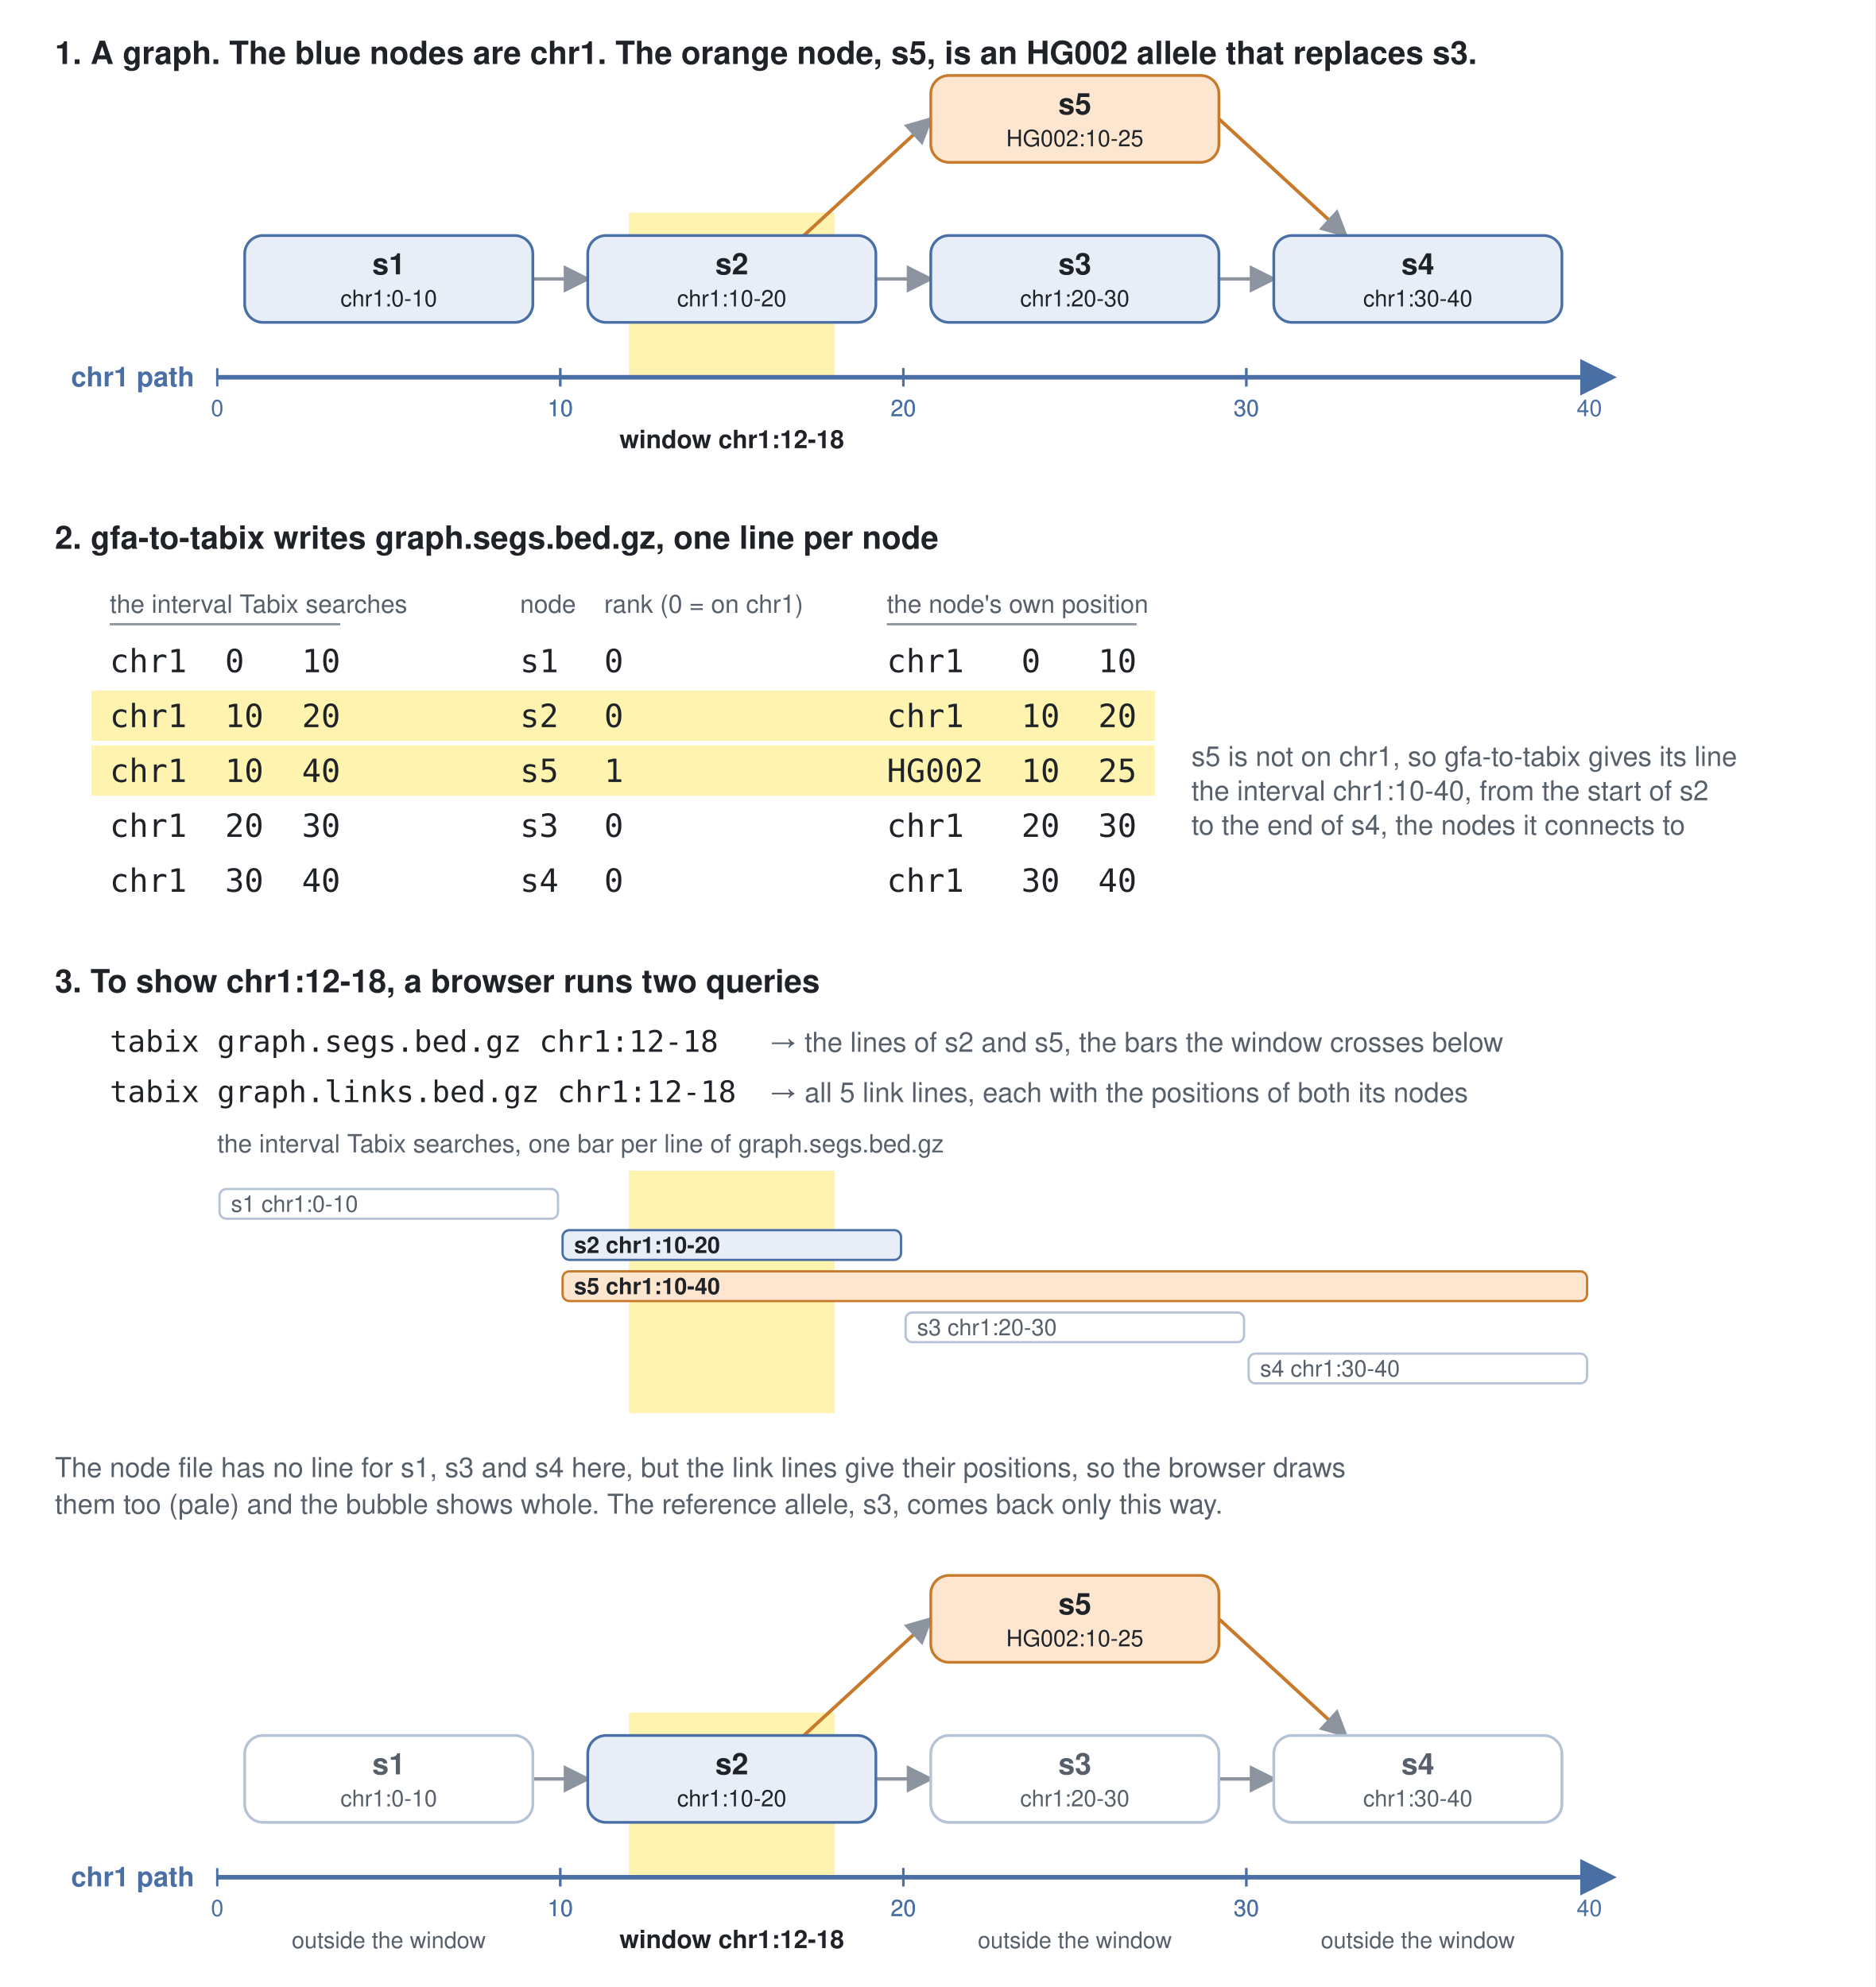
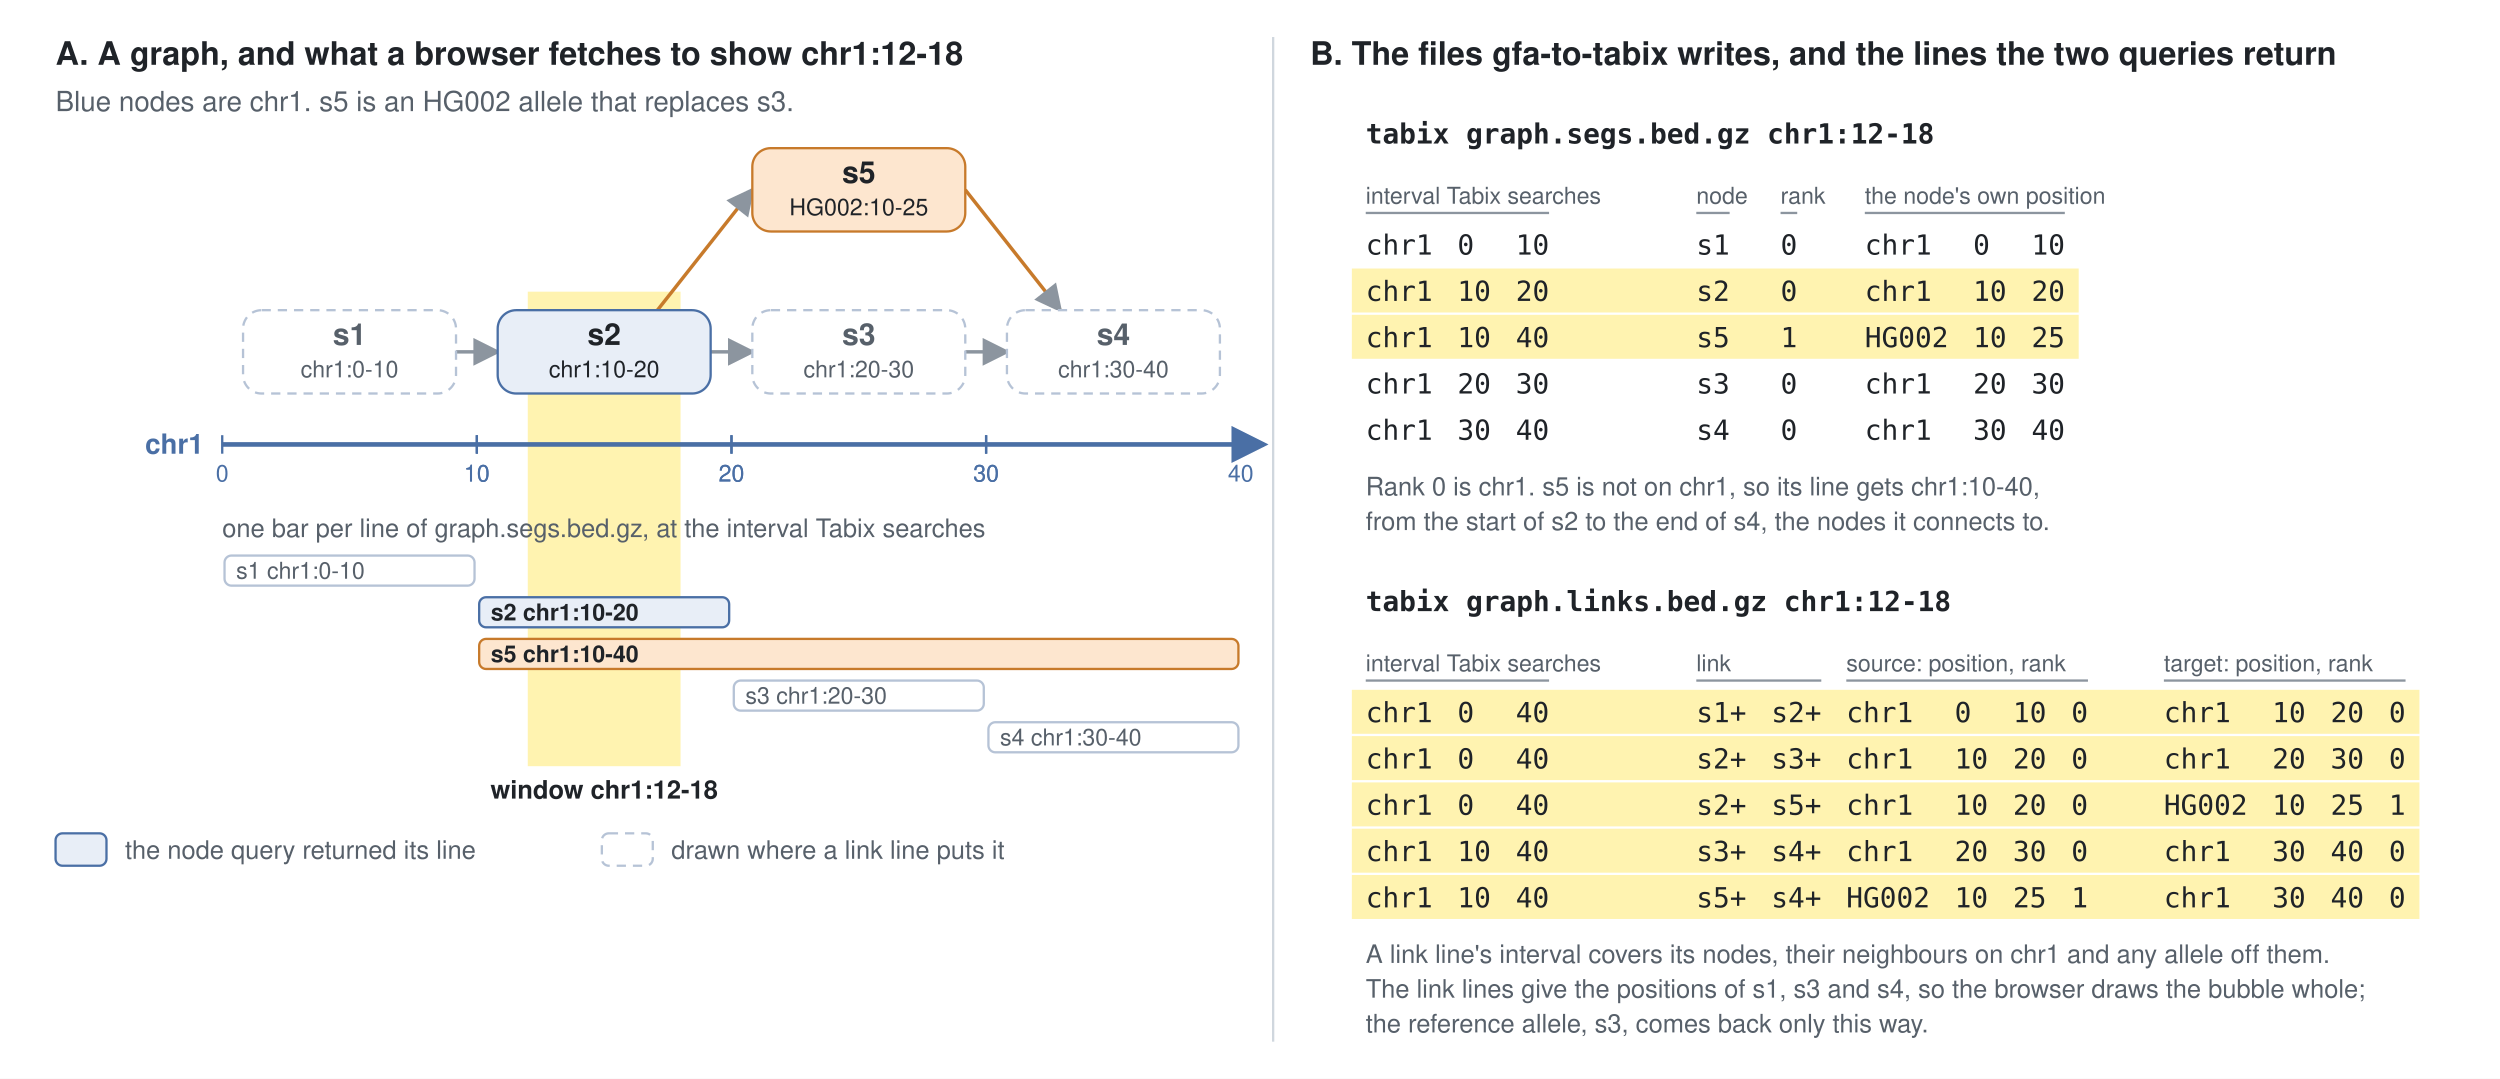
- <svg xmlns="http://www.w3.org/2000/svg" width="820" height="869" viewBox="0 0 820 869" font-family="Helvetica, Arial, sans-serif">
-   <rect width="820" height="869" fill="white" />
+ <svg xmlns="http://www.w3.org/2000/svg" width="1080" height="466" viewBox="0 0 1080 466" font-family="Helvetica, Arial, sans-serif">
+   <rect width="1080" height="466" fill="white" />
  <defs>
    <marker id="head" markerWidth="8" markerHeight="8" refX="7" refY="4" orient="auto">
      <path d="M0,0 L8,4 L0,8 z" fill="#8c959f" />
    </marker>
    <marker id="ref" markerWidth="8" markerHeight="8" refX="7" refY="4" orient="auto">
      <path d="M0,0 L8,4 L0,8 z" fill="#4a6fa5" />
    </marker>
  </defs>
-   <text x="24.0" y="28.0" font-size="14" fill="#1f2328" text-anchor="start" font-weight="bold">1. A graph. The blue nodes are chr1. The orange node, s5, is an HG002 allele that replaces s3.</text>
-   <rect x="275.0" y="93.0" width="90.0" height="72.0" fill="#fff3b0" />
-   <line x1="95.0" y1="165.0" x2="705.0" y2="165.0" stroke="#4a6fa5" stroke-width="2" marker-end="url(#ref)" />
-   <text x="85.0" y="169.0" font-size="12" fill="#4a6fa5" text-anchor="end" font-weight="bold">chr1 path</text>
-   <line x1="95.0" y1="161.0" x2="95.0" y2="169.0" stroke="#4a6fa5" />
-   <text x="95.0" y="182.0" font-size="10" fill="#4a6fa5" text-anchor="middle" font-weight="normal">0</text>
-   <line x1="245.0" y1="161.0" x2="245.0" y2="169.0" stroke="#4a6fa5" />
-   <text x="245.0" y="182.0" font-size="10" fill="#4a6fa5" text-anchor="middle" font-weight="normal">10</text>
-   <line x1="245.0" y1="161.0" x2="245.0" y2="169.0" stroke="#4a6fa5" />
-   <text x="245.0" y="182.0" font-size="10" fill="#4a6fa5" text-anchor="middle" font-weight="normal">10</text>
-   <line x1="395.0" y1="161.0" x2="395.0" y2="169.0" stroke="#4a6fa5" />
-   <text x="395.0" y="182.0" font-size="10" fill="#4a6fa5" text-anchor="middle" font-weight="normal">20</text>
-   <line x1="395.0" y1="161.0" x2="395.0" y2="169.0" stroke="#4a6fa5" />
-   <text x="395.0" y="182.0" font-size="10" fill="#4a6fa5" text-anchor="middle" font-weight="normal">20</text>
-   <line x1="545.0" y1="161.0" x2="545.0" y2="169.0" stroke="#4a6fa5" />
-   <text x="545.0" y="182.0" font-size="10" fill="#4a6fa5" text-anchor="middle" font-weight="normal">30</text>
-   <line x1="695.0" y1="161.0" x2="695.0" y2="169.0" stroke="#4a6fa5" />
-   <text x="695.0" y="182.0" font-size="10" fill="#4a6fa5" text-anchor="middle" font-weight="normal">40</text>
-   <line x1="545.0" y1="161.0" x2="545.0" y2="169.0" stroke="#4a6fa5" />
-   <text x="545.0" y="182.0" font-size="10" fill="#4a6fa5" text-anchor="middle" font-weight="normal">30</text>
-   <text x="320.0" y="196.0" font-size="11" fill="#1f2328" text-anchor="middle" font-weight="bold">window chr1:12-18</text>
-   <line x1="233.0" y1="122.0" x2="257.0" y2="122.0" stroke="#8c959f" stroke-width="1.5" marker-end="url(#head)" />
-   <line x1="383.0" y1="122.0" x2="407.0" y2="122.0" stroke="#8c959f" stroke-width="1.5" marker-end="url(#head)" />
-   <line x1="351.5" y1="103.0" x2="407.0" y2="52.0" stroke="#c77a2b" stroke-width="1.5" marker-end="url(#head)" />
-   <line x1="533.0" y1="122.0" x2="557.0" y2="122.0" stroke="#8c959f" stroke-width="1.5" marker-end="url(#head)" />
-   <line x1="533.0" y1="52.0" x2="588.5" y2="103.0" stroke="#c77a2b" stroke-width="1.5" marker-end="url(#head)" />
-   <rect x="107.0" y="103.0" width="126" height="38" rx="8" fill="#e8eef7" stroke="#4a6fa5" stroke-width="1.2" />
-   <text x="170.0" y="120.0" font-size="13" fill="#1f2328" text-anchor="middle" font-weight="bold">s1</text>
-   <text x="170.0" y="134.0" font-size="10" fill="#1f2328" text-anchor="middle" font-weight="normal">chr1:0-10</text>
-   <rect x="257.0" y="103.0" width="126" height="38" rx="8" fill="#e8eef7" stroke="#4a6fa5" stroke-width="1.2" />
-   <text x="320.0" y="120.0" font-size="13" fill="#1f2328" text-anchor="middle" font-weight="bold">s2</text>
-   <text x="320.0" y="134.0" font-size="10" fill="#1f2328" text-anchor="middle" font-weight="normal">chr1:10-20</text>
-   <rect x="407.0" y="33.0" width="126" height="38" rx="8" fill="#fde6cf" stroke="#c77a2b" stroke-width="1.2" />
-   <text x="470.0" y="50.0" font-size="13" fill="#1f2328" text-anchor="middle" font-weight="bold">s5</text>
-   <text x="470.0" y="64.0" font-size="10" fill="#1f2328" text-anchor="middle" font-weight="normal">HG002:10-25</text>
-   <rect x="407.0" y="103.0" width="126" height="38" rx="8" fill="#e8eef7" stroke="#4a6fa5" stroke-width="1.2" />
-   <text x="470.0" y="120.0" font-size="13" fill="#1f2328" text-anchor="middle" font-weight="bold">s3</text>
-   <text x="470.0" y="134.0" font-size="10" fill="#1f2328" text-anchor="middle" font-weight="normal">chr1:20-30</text>
-   <rect x="557.0" y="103.0" width="126" height="38" rx="8" fill="#e8eef7" stroke="#4a6fa5" stroke-width="1.2" />
-   <text x="620.0" y="120.0" font-size="13" fill="#1f2328" text-anchor="middle" font-weight="bold">s4</text>
-   <text x="620.0" y="134.0" font-size="10" fill="#1f2328" text-anchor="middle" font-weight="normal">chr1:30-40</text>
-   <text x="24.0" y="240.0" font-size="14" fill="#1f2328" text-anchor="start" font-weight="bold">2. gfa-to-tabix writes graph.segs.bed.gz, one line per node</text>
-   <text x="48.0" y="268.0" font-size="11" fill="#57606a" text-anchor="start" font-weight="normal">the interval Tabix searches</text>
-   <line x1="48.0" y1="273" x2="148.8" y2="273" stroke="#8c959f" />
-   <text x="227.4" y="268.0" font-size="11" fill="#57606a" text-anchor="start" font-weight="normal">node</text>
-   <text x="264.2" y="268.0" font-size="11" fill="#57606a" text-anchor="start" font-weight="normal">rank (0 = on chr1)</text>
-   <text x="387.8" y="268.0" font-size="11" fill="#57606a" text-anchor="start" font-weight="normal">the node's own position</text>
-   <line x1="387.8" y1="273" x2="497.0" y2="273" stroke="#8c959f" />
-   <text x="48.0" y="294.0" font-size="14" fill="#1f2328" text-anchor="start" font-weight="normal" font-family="Menlo, Consolas, DejaVu Sans Mono, monospace">chr1</text>
-   <text x="98.4" y="294.0" font-size="14" fill="#1f2328" text-anchor="start" font-weight="normal" font-family="Menlo, Consolas, DejaVu Sans Mono, monospace">0</text>
-   <text x="132.0" y="294.0" font-size="14" fill="#1f2328" text-anchor="start" font-weight="normal" font-family="Menlo, Consolas, DejaVu Sans Mono, monospace">10</text>
-   <text x="227.4" y="294.0" font-size="14" fill="#1f2328" text-anchor="start" font-weight="normal" font-family="Menlo, Consolas, DejaVu Sans Mono, monospace">s1</text>
-   <text x="264.2" y="294.0" font-size="14" fill="#1f2328" text-anchor="start" font-weight="normal" font-family="Menlo, Consolas, DejaVu Sans Mono, monospace">0</text>
-   <text x="387.8" y="294.0" font-size="14" fill="#1f2328" text-anchor="start" font-weight="normal" font-family="Menlo, Consolas, DejaVu Sans Mono, monospace">chr1</text>
-   <text x="446.6" y="294.0" font-size="14" fill="#1f2328" text-anchor="start" font-weight="normal" font-family="Menlo, Consolas, DejaVu Sans Mono, monospace">0</text>
-   <text x="480.2" y="294.0" font-size="14" fill="#1f2328" text-anchor="start" font-weight="normal" font-family="Menlo, Consolas, DejaVu Sans Mono, monospace">10</text>
-   <rect x="40" y="302" width="465.0" height="22" fill="#fff3b0" />
-   <text x="48.0" y="318.0" font-size="14" fill="#1f2328" text-anchor="start" font-weight="normal" font-family="Menlo, Consolas, DejaVu Sans Mono, monospace">chr1</text>
-   <text x="98.4" y="318.0" font-size="14" fill="#1f2328" text-anchor="start" font-weight="normal" font-family="Menlo, Consolas, DejaVu Sans Mono, monospace">10</text>
-   <text x="132.0" y="318.0" font-size="14" fill="#1f2328" text-anchor="start" font-weight="normal" font-family="Menlo, Consolas, DejaVu Sans Mono, monospace">20</text>
-   <text x="227.4" y="318.0" font-size="14" fill="#1f2328" text-anchor="start" font-weight="normal" font-family="Menlo, Consolas, DejaVu Sans Mono, monospace">s2</text>
-   <text x="264.2" y="318.0" font-size="14" fill="#1f2328" text-anchor="start" font-weight="normal" font-family="Menlo, Consolas, DejaVu Sans Mono, monospace">0</text>
-   <text x="387.8" y="318.0" font-size="14" fill="#1f2328" text-anchor="start" font-weight="normal" font-family="Menlo, Consolas, DejaVu Sans Mono, monospace">chr1</text>
-   <text x="446.6" y="318.0" font-size="14" fill="#1f2328" text-anchor="start" font-weight="normal" font-family="Menlo, Consolas, DejaVu Sans Mono, monospace">10</text>
-   <text x="480.2" y="318.0" font-size="14" fill="#1f2328" text-anchor="start" font-weight="normal" font-family="Menlo, Consolas, DejaVu Sans Mono, monospace">20</text>
-   <rect x="40" y="326" width="465.0" height="22" fill="#fff3b0" />
-   <text x="48.0" y="342.0" font-size="14" fill="#1f2328" text-anchor="start" font-weight="normal" font-family="Menlo, Consolas, DejaVu Sans Mono, monospace">chr1</text>
-   <text x="98.4" y="342.0" font-size="14" fill="#1f2328" text-anchor="start" font-weight="normal" font-family="Menlo, Consolas, DejaVu Sans Mono, monospace">10</text>
-   <text x="132.0" y="342.0" font-size="14" fill="#1f2328" text-anchor="start" font-weight="normal" font-family="Menlo, Consolas, DejaVu Sans Mono, monospace">40</text>
-   <text x="227.4" y="342.0" font-size="14" fill="#1f2328" text-anchor="start" font-weight="normal" font-family="Menlo, Consolas, DejaVu Sans Mono, monospace">s5</text>
-   <text x="264.2" y="342.0" font-size="14" fill="#1f2328" text-anchor="start" font-weight="normal" font-family="Menlo, Consolas, DejaVu Sans Mono, monospace">1</text>
-   <text x="387.8" y="342.0" font-size="14" fill="#1f2328" text-anchor="start" font-weight="normal" font-family="Menlo, Consolas, DejaVu Sans Mono, monospace">HG002</text>
-   <text x="446.6" y="342.0" font-size="14" fill="#1f2328" text-anchor="start" font-weight="normal" font-family="Menlo, Consolas, DejaVu Sans Mono, monospace">10</text>
-   <text x="480.2" y="342.0" font-size="14" fill="#1f2328" text-anchor="start" font-weight="normal" font-family="Menlo, Consolas, DejaVu Sans Mono, monospace">25</text>
-   <text x="48.0" y="366.0" font-size="14" fill="#1f2328" text-anchor="start" font-weight="normal" font-family="Menlo, Consolas, DejaVu Sans Mono, monospace">chr1</text>
-   <text x="98.4" y="366.0" font-size="14" fill="#1f2328" text-anchor="start" font-weight="normal" font-family="Menlo, Consolas, DejaVu Sans Mono, monospace">20</text>
-   <text x="132.0" y="366.0" font-size="14" fill="#1f2328" text-anchor="start" font-weight="normal" font-family="Menlo, Consolas, DejaVu Sans Mono, monospace">30</text>
-   <text x="227.4" y="366.0" font-size="14" fill="#1f2328" text-anchor="start" font-weight="normal" font-family="Menlo, Consolas, DejaVu Sans Mono, monospace">s3</text>
-   <text x="264.2" y="366.0" font-size="14" fill="#1f2328" text-anchor="start" font-weight="normal" font-family="Menlo, Consolas, DejaVu Sans Mono, monospace">0</text>
-   <text x="387.8" y="366.0" font-size="14" fill="#1f2328" text-anchor="start" font-weight="normal" font-family="Menlo, Consolas, DejaVu Sans Mono, monospace">chr1</text>
-   <text x="446.6" y="366.0" font-size="14" fill="#1f2328" text-anchor="start" font-weight="normal" font-family="Menlo, Consolas, DejaVu Sans Mono, monospace">20</text>
-   <text x="480.2" y="366.0" font-size="14" fill="#1f2328" text-anchor="start" font-weight="normal" font-family="Menlo, Consolas, DejaVu Sans Mono, monospace">30</text>
-   <text x="48.0" y="390.0" font-size="14" fill="#1f2328" text-anchor="start" font-weight="normal" font-family="Menlo, Consolas, DejaVu Sans Mono, monospace">chr1</text>
-   <text x="98.4" y="390.0" font-size="14" fill="#1f2328" text-anchor="start" font-weight="normal" font-family="Menlo, Consolas, DejaVu Sans Mono, monospace">30</text>
-   <text x="132.0" y="390.0" font-size="14" fill="#1f2328" text-anchor="start" font-weight="normal" font-family="Menlo, Consolas, DejaVu Sans Mono, monospace">40</text>
-   <text x="227.4" y="390.0" font-size="14" fill="#1f2328" text-anchor="start" font-weight="normal" font-family="Menlo, Consolas, DejaVu Sans Mono, monospace">s4</text>
-   <text x="264.2" y="390.0" font-size="14" fill="#1f2328" text-anchor="start" font-weight="normal" font-family="Menlo, Consolas, DejaVu Sans Mono, monospace">0</text>
-   <text x="387.8" y="390.0" font-size="14" fill="#1f2328" text-anchor="start" font-weight="normal" font-family="Menlo, Consolas, DejaVu Sans Mono, monospace">chr1</text>
-   <text x="446.6" y="390.0" font-size="14" fill="#1f2328" text-anchor="start" font-weight="normal" font-family="Menlo, Consolas, DejaVu Sans Mono, monospace">30</text>
-   <text x="480.2" y="390.0" font-size="14" fill="#1f2328" text-anchor="start" font-weight="normal" font-family="Menlo, Consolas, DejaVu Sans Mono, monospace">40</text>
-   <text x="521.0" y="335.0" font-size="12" fill="#57606a" text-anchor="start" font-weight="normal">s5 is not on chr1, so gfa-to-tabix gives its line</text>
-   <text x="521.0" y="350.0" font-size="12" fill="#57606a" text-anchor="start" font-weight="normal">the interval chr1:10-40, from the start of s2</text>
-   <text x="521.0" y="365.0" font-size="12" fill="#57606a" text-anchor="start" font-weight="normal">to the end of s4, the nodes it connects to</text>
-   <text x="24.0" y="434.0" font-size="14" fill="#1f2328" text-anchor="start" font-weight="bold">3. To show chr1:12-18, a browser runs two queries</text>
-   <text x="48.0" y="460.0" font-size="13" fill="#1f2328" text-anchor="start" font-weight="normal" font-family="Menlo, Consolas, DejaVu Sans Mono, monospace">tabix graph.segs.bed.gz chr1:12-18</text>
-   <text x="336.5" y="460.0" font-size="12" fill="#57606a" text-anchor="start" font-weight="normal">→ the lines of s2 and s5, the bars the window crosses below</text>
-   <text x="48.0" y="482.0" font-size="13" fill="#1f2328" text-anchor="start" font-weight="normal" font-family="Menlo, Consolas, DejaVu Sans Mono, monospace">tabix graph.links.bed.gz chr1:12-18</text>
-   <text x="336.5" y="482.0" font-size="12" fill="#57606a" text-anchor="start" font-weight="normal">→ all 5 link lines, each with the positions of both its nodes</text>
-   <text x="95.0" y="504.0" font-size="11" fill="#57606a" text-anchor="start" font-weight="normal">the interval Tabix searches, one bar per line of graph.segs.bed.gz</text>
-   <rect x="275.0" y="512" width="90.0" height="106" fill="#fff3b0" />
-   <rect x="96.0" y="520" width="148.0" height="13" rx="3" fill="white" stroke="#b6c3d6" />
-   <text x="101.0" y="530.0" font-size="10" fill="#57606a" text-anchor="start" font-weight="normal">s1  chr1:0-10</text>
-   <rect x="246.0" y="538" width="148.0" height="13" rx="3" fill="#e8eef7" stroke="#4a6fa5" />
-   <text x="251.0" y="548.0" font-size="10" fill="#1f2328" text-anchor="start" font-weight="bold">s2  chr1:10-20</text>
-   <rect x="246.0" y="556" width="448.0" height="13" rx="3" fill="#fde6cf" stroke="#c77a2b" />
-   <text x="251.0" y="566.0" font-size="10" fill="#1f2328" text-anchor="start" font-weight="bold">s5  chr1:10-40</text>
-   <rect x="396.0" y="574" width="148.0" height="13" rx="3" fill="white" stroke="#b6c3d6" />
-   <text x="401.0" y="584.0" font-size="10" fill="#57606a" text-anchor="start" font-weight="normal">s3  chr1:20-30</text>
-   <rect x="546.0" y="592" width="148.0" height="13" rx="3" fill="white" stroke="#b6c3d6" />
-   <text x="551.0" y="602.0" font-size="10" fill="#57606a" text-anchor="start" font-weight="normal">s4  chr1:30-40</text>
-   <text x="24.0" y="646.0" font-size="12" fill="#57606a" text-anchor="start" font-weight="normal">The node file has no line for s1, s3 and s4 here, but the link lines give their positions, so the browser draws</text>
-   <text x="24.0" y="662.0" font-size="12" fill="#57606a" text-anchor="start" font-weight="normal">them too (pale) and the bubble shows whole. The reference allele, s3, comes back only this way.</text>
-   <rect x="275.0" y="749.0" width="90.0" height="72.0" fill="#fff3b0" />
-   <line x1="95.0" y1="821.0" x2="705.0" y2="821.0" stroke="#4a6fa5" stroke-width="2" marker-end="url(#ref)" />
-   <text x="85.0" y="825.0" font-size="12" fill="#4a6fa5" text-anchor="end" font-weight="bold">chr1 path</text>
-   <line x1="95.0" y1="817.0" x2="95.0" y2="825.0" stroke="#4a6fa5" />
-   <text x="95.0" y="838.0" font-size="10" fill="#4a6fa5" text-anchor="middle" font-weight="normal">0</text>
-   <line x1="245.0" y1="817.0" x2="245.0" y2="825.0" stroke="#4a6fa5" />
-   <text x="245.0" y="838.0" font-size="10" fill="#4a6fa5" text-anchor="middle" font-weight="normal">10</text>
-   <line x1="245.0" y1="817.0" x2="245.0" y2="825.0" stroke="#4a6fa5" />
-   <text x="245.0" y="838.0" font-size="10" fill="#4a6fa5" text-anchor="middle" font-weight="normal">10</text>
-   <line x1="395.0" y1="817.0" x2="395.0" y2="825.0" stroke="#4a6fa5" />
-   <text x="395.0" y="838.0" font-size="10" fill="#4a6fa5" text-anchor="middle" font-weight="normal">20</text>
-   <line x1="395.0" y1="817.0" x2="395.0" y2="825.0" stroke="#4a6fa5" />
-   <text x="395.0" y="838.0" font-size="10" fill="#4a6fa5" text-anchor="middle" font-weight="normal">20</text>
-   <line x1="545.0" y1="817.0" x2="545.0" y2="825.0" stroke="#4a6fa5" />
-   <text x="545.0" y="838.0" font-size="10" fill="#4a6fa5" text-anchor="middle" font-weight="normal">30</text>
-   <line x1="695.0" y1="817.0" x2="695.0" y2="825.0" stroke="#4a6fa5" />
-   <text x="695.0" y="838.0" font-size="10" fill="#4a6fa5" text-anchor="middle" font-weight="normal">40</text>
-   <line x1="545.0" y1="817.0" x2="545.0" y2="825.0" stroke="#4a6fa5" />
-   <text x="545.0" y="838.0" font-size="10" fill="#4a6fa5" text-anchor="middle" font-weight="normal">30</text>
-   <text x="320.0" y="852.0" font-size="11" fill="#1f2328" text-anchor="middle" font-weight="bold">window chr1:12-18</text>
-   <line x1="233.0" y1="778.0" x2="257.0" y2="778.0" stroke="#8c959f" stroke-width="1.5" marker-end="url(#head)" />
-   <line x1="383.0" y1="778.0" x2="407.0" y2="778.0" stroke="#8c959f" stroke-width="1.5" marker-end="url(#head)" />
-   <line x1="351.5" y1="759.0" x2="407.0" y2="708.0" stroke="#c77a2b" stroke-width="1.5" marker-end="url(#head)" />
-   <line x1="533.0" y1="778.0" x2="557.0" y2="778.0" stroke="#8c959f" stroke-width="1.5" marker-end="url(#head)" />
-   <line x1="533.0" y1="708.0" x2="588.5" y2="759.0" stroke="#c77a2b" stroke-width="1.5" marker-end="url(#head)" />
-   <rect x="107.0" y="759.0" width="126" height="38" rx="8" fill="white" stroke="#b6c3d6" stroke-width="1.2" />
-   <text x="170.0" y="776.0" font-size="13" fill="#57606a" text-anchor="middle" font-weight="bold">s1</text>
-   <text x="170.0" y="790.0" font-size="10" fill="#57606a" text-anchor="middle" font-weight="normal">chr1:0-10</text>
-   <rect x="257.0" y="759.0" width="126" height="38" rx="8" fill="#e8eef7" stroke="#4a6fa5" stroke-width="1.2" />
-   <text x="320.0" y="776.0" font-size="13" fill="#1f2328" text-anchor="middle" font-weight="bold">s2</text>
-   <text x="320.0" y="790.0" font-size="10" fill="#1f2328" text-anchor="middle" font-weight="normal">chr1:10-20</text>
-   <rect x="407.0" y="759.0" width="126" height="38" rx="8" fill="white" stroke="#b6c3d6" stroke-width="1.2" />
-   <text x="470.0" y="776.0" font-size="13" fill="#57606a" text-anchor="middle" font-weight="bold">s3</text>
-   <text x="470.0" y="790.0" font-size="10" fill="#57606a" text-anchor="middle" font-weight="normal">chr1:20-30</text>
-   <rect x="557.0" y="759.0" width="126" height="38" rx="8" fill="white" stroke="#b6c3d6" stroke-width="1.2" />
-   <text x="620.0" y="776.0" font-size="13" fill="#57606a" text-anchor="middle" font-weight="bold">s4</text>
-   <text x="620.0" y="790.0" font-size="10" fill="#57606a" text-anchor="middle" font-weight="normal">chr1:30-40</text>
-   <rect x="407.0" y="689.0" width="126" height="38" rx="8" fill="#fde6cf" stroke="#c77a2b" stroke-width="1.2" />
-   <text x="470.0" y="706.0" font-size="13" fill="#1f2328" text-anchor="middle" font-weight="bold">s5</text>
-   <text x="470.0" y="720.0" font-size="10" fill="#1f2328" text-anchor="middle" font-weight="normal">HG002:10-25</text>
-   <text x="170.0" y="852.0" font-size="10" fill="#57606a" text-anchor="middle" font-weight="normal">outside the window</text>
-   <text x="470.0" y="852.0" font-size="10" fill="#57606a" text-anchor="middle" font-weight="normal">outside the window</text>
-   <text x="620.0" y="852.0" font-size="10" fill="#57606a" text-anchor="middle" font-weight="normal">outside the window</text>
+   <text x="24.0" y="28.0" font-size="14" fill="#1f2328" text-anchor="start" font-weight="bold">A. A graph, and what a browser fetches to show chr1:12-18</text>
+   <text x="24.0" y="48.0" font-size="12" fill="#57606a" text-anchor="start" font-weight="normal">Blue nodes are chr1. s5 is an HG002 allele that replaces s3.</text>
+   <rect x="228.0" y="126.0" width="66.0" height="205.0" rx="0" fill="#fff3b0" stroke="none" />
+   <line x1="197.0" y1="152.0" x2="215.0" y2="152.0" stroke="#8c959f" stroke-width="1.5" marker-end="url(#head)" />
+   <line x1="307.0" y1="152.0" x2="325.0" y2="152.0" stroke="#8c959f" stroke-width="1.5" marker-end="url(#head)" />
+   <line x1="284.0" y1="134.0" x2="325.0" y2="82.0" stroke="#c77a2b" stroke-width="1.5" marker-end="url(#head)" />
+   <line x1="417.0" y1="152.0" x2="435.0" y2="152.0" stroke="#8c959f" stroke-width="1.5" marker-end="url(#head)" />
+   <line x1="417.0" y1="82.0" x2="458.0" y2="134.0" stroke="#c77a2b" stroke-width="1.5" marker-end="url(#head)" />
+   <rect x="105.0" y="134.0" width="92.0" height="36.0" rx="8" fill="white" stroke="#b6c3d6" stroke-dasharray="4 3" />
+   <text x="151.0" y="149.0" font-size="13" fill="#57606a" text-anchor="middle" font-weight="bold">s1</text>
+   <text x="151.0" y="163.0" font-size="10" fill="#57606a" text-anchor="middle" font-weight="normal">chr1:0-10</text>
+   <rect x="215.0" y="134.0" width="92.0" height="36.0" rx="8" fill="#e8eef7" stroke="#4a6fa5" />
+   <text x="261.0" y="149.0" font-size="13" fill="#1f2328" text-anchor="middle" font-weight="bold">s2</text>
+   <text x="261.0" y="163.0" font-size="10" fill="#1f2328" text-anchor="middle" font-weight="normal">chr1:10-20</text>
+   <rect x="325.0" y="134.0" width="92.0" height="36.0" rx="8" fill="white" stroke="#b6c3d6" stroke-dasharray="4 3" />
+   <text x="371.0" y="149.0" font-size="13" fill="#57606a" text-anchor="middle" font-weight="bold">s3</text>
+   <text x="371.0" y="163.0" font-size="10" fill="#57606a" text-anchor="middle" font-weight="normal">chr1:20-30</text>
+   <rect x="435.0" y="134.0" width="92.0" height="36.0" rx="8" fill="white" stroke="#b6c3d6" stroke-dasharray="4 3" />
+   <text x="481.0" y="149.0" font-size="13" fill="#57606a" text-anchor="middle" font-weight="bold">s4</text>
+   <text x="481.0" y="163.0" font-size="10" fill="#57606a" text-anchor="middle" font-weight="normal">chr1:30-40</text>
+   <rect x="325.0" y="64.0" width="92.0" height="36.0" rx="8" fill="#fde6cf" stroke="#c77a2b" />
+   <text x="371.0" y="79.0" font-size="13" fill="#1f2328" text-anchor="middle" font-weight="bold">s5</text>
+   <text x="371.0" y="93.0" font-size="10" fill="#1f2328" text-anchor="middle" font-weight="normal">HG002:10-25</text>
+   <line x1="96.0" y1="192.0" x2="546.0" y2="192.0" stroke="#4a6fa5" stroke-width="2" marker-end="url(#ref)" />
+   <text x="88.0" y="196.0" font-size="12" fill="#4a6fa5" text-anchor="end" font-weight="bold">chr1</text>
+   <line x1="96.0" y1="188.0" x2="96.0" y2="196.0" stroke="#4a6fa5" />
+   <text x="96.0" y="208.0" font-size="10" fill="#4a6fa5" text-anchor="middle" font-weight="normal">0</text>
+   <line x1="206.0" y1="188.0" x2="206.0" y2="196.0" stroke="#4a6fa5" />
+   <text x="206.0" y="208.0" font-size="10" fill="#4a6fa5" text-anchor="middle" font-weight="normal">10</text>
+   <line x1="206.0" y1="188.0" x2="206.0" y2="196.0" stroke="#4a6fa5" />
+   <text x="206.0" y="208.0" font-size="10" fill="#4a6fa5" text-anchor="middle" font-weight="normal">10</text>
+   <line x1="316.0" y1="188.0" x2="316.0" y2="196.0" stroke="#4a6fa5" />
+   <text x="316.0" y="208.0" font-size="10" fill="#4a6fa5" text-anchor="middle" font-weight="normal">20</text>
+   <line x1="316.0" y1="188.0" x2="316.0" y2="196.0" stroke="#4a6fa5" />
+   <text x="316.0" y="208.0" font-size="10" fill="#4a6fa5" text-anchor="middle" font-weight="normal">20</text>
+   <line x1="426.0" y1="188.0" x2="426.0" y2="196.0" stroke="#4a6fa5" />
+   <text x="426.0" y="208.0" font-size="10" fill="#4a6fa5" text-anchor="middle" font-weight="normal">30</text>
+   <line x1="536.0" y1="188.0" x2="536.0" y2="196.0" stroke="#4a6fa5" />
+   <text x="536.0" y="208.0" font-size="10" fill="#4a6fa5" text-anchor="middle" font-weight="normal">40</text>
+   <line x1="426.0" y1="188.0" x2="426.0" y2="196.0" stroke="#4a6fa5" />
+   <text x="426.0" y="208.0" font-size="10" fill="#4a6fa5" text-anchor="middle" font-weight="normal">30</text>
+   <text x="96.0" y="232.0" font-size="11" fill="#57606a" text-anchor="start" font-weight="normal">one bar per line of graph.segs.bed.gz, at the interval Tabix searches</text>
+   <rect x="97.0" y="240.0" width="108.0" height="13.0" rx="3" fill="white" stroke="#b6c3d6" />
+   <text x="102.0" y="250.0" font-size="10" fill="#57606a" text-anchor="start" font-weight="normal">s1  chr1:0-10</text>
+   <rect x="207.0" y="258.0" width="108.0" height="13.0" rx="3" fill="#e8eef7" stroke="#4a6fa5" />
+   <text x="212.0" y="268.0" font-size="10" fill="#1f2328" text-anchor="start" font-weight="bold">s2  chr1:10-20</text>
+   <rect x="207.0" y="276.0" width="328.0" height="13.0" rx="3" fill="#fde6cf" stroke="#c77a2b" />
+   <text x="212.0" y="286.0" font-size="10" fill="#1f2328" text-anchor="start" font-weight="bold">s5  chr1:10-40</text>
+   <rect x="317.0" y="294.0" width="108.0" height="13.0" rx="3" fill="white" stroke="#b6c3d6" />
+   <text x="322.0" y="304.0" font-size="10" fill="#57606a" text-anchor="start" font-weight="normal">s3  chr1:20-30</text>
+   <rect x="427.0" y="312.0" width="108.0" height="13.0" rx="3" fill="white" stroke="#b6c3d6" />
+   <text x="432.0" y="322.0" font-size="10" fill="#57606a" text-anchor="start" font-weight="normal">s4  chr1:30-40</text>
+   <text x="261.0" y="345.0" font-size="11" fill="#1f2328" text-anchor="middle" font-weight="bold">window chr1:12-18</text>
+   <rect x="24.0" y="360.0" width="22.0" height="14.0" rx="3" fill="#e8eef7" stroke="#4a6fa5" />
+   <text x="54.0" y="371.0" font-size="11" fill="#57606a" text-anchor="start" font-weight="normal">the node query returned its line</text>
+   <rect x="260.0" y="360.0" width="22.0" height="14.0" rx="3" fill="white" stroke="#b6c3d6" stroke-dasharray="4 3" />
+   <text x="290.0" y="371.0" font-size="11" fill="#57606a" text-anchor="start" font-weight="normal">drawn where a link line puts it</text>
+   <text x="566.0" y="28.0" font-size="14" fill="#1f2328" text-anchor="start" font-weight="bold">B. The files gfa-to-tabix writes, and the lines the two queries return</text>
+   <text x="590.0" y="62.0" font-size="12" fill="#1f2328" text-anchor="start" font-weight="bold" font-family="Menlo, Consolas, DejaVu Sans Mono, monospace">tabix graph.segs.bed.gz chr1:12-18</text>
+   <text x="590.0" y="88.0" font-size="10" fill="#57606a" text-anchor="start" font-weight="normal">interval Tabix searches</text>
+   <line x1="590.0" y1="92" x2="669.2" y2="92" stroke="#8c959f" />
+   <text x="732.8" y="88.0" font-size="10" fill="#57606a" text-anchor="start" font-weight="normal">node</text>
+   <line x1="732.8" y1="92" x2="747.2" y2="92" stroke="#8c959f" />
+   <text x="769.2" y="88.0" font-size="10" fill="#57606a" text-anchor="start" font-weight="normal">rank</text>
+   <line x1="769.2" y1="92" x2="776.4" y2="92" stroke="#8c959f" />
+   <text x="805.6" y="88.0" font-size="10" fill="#57606a" text-anchor="start" font-weight="normal">the node's own position</text>
+   <line x1="805.6" y1="92" x2="892.0" y2="92" stroke="#8c959f" />
+   <text x="590.0" y="110.0" font-size="12" fill="#1f2328" text-anchor="start" font-weight="normal" font-family="Menlo, Consolas, DejaVu Sans Mono, monospace">chr1</text>
+   <text x="629.6" y="110.0" font-size="12" fill="#1f2328" text-anchor="start" font-weight="normal" font-family="Menlo, Consolas, DejaVu Sans Mono, monospace">0</text>
+   <text x="654.8" y="110.0" font-size="12" fill="#1f2328" text-anchor="start" font-weight="normal" font-family="Menlo, Consolas, DejaVu Sans Mono, monospace">10</text>
+   <text x="732.8" y="110.0" font-size="12" fill="#1f2328" text-anchor="start" font-weight="normal" font-family="Menlo, Consolas, DejaVu Sans Mono, monospace">s1</text>
+   <text x="769.2" y="110.0" font-size="12" fill="#1f2328" text-anchor="start" font-weight="normal" font-family="Menlo, Consolas, DejaVu Sans Mono, monospace">0</text>
+   <text x="805.6" y="110.0" font-size="12" fill="#1f2328" text-anchor="start" font-weight="normal" font-family="Menlo, Consolas, DejaVu Sans Mono, monospace">chr1</text>
+   <text x="852.4" y="110.0" font-size="12" fill="#1f2328" text-anchor="start" font-weight="normal" font-family="Menlo, Consolas, DejaVu Sans Mono, monospace">0</text>
+   <text x="877.6" y="110.0" font-size="12" fill="#1f2328" text-anchor="start" font-weight="normal" font-family="Menlo, Consolas, DejaVu Sans Mono, monospace">10</text>
+   <rect x="584.0" y="116.0" width="314.0" height="19.0" rx="0" fill="#fff3b0" stroke="none" />
+   <text x="590.0" y="130.0" font-size="12" fill="#1f2328" text-anchor="start" font-weight="normal" font-family="Menlo, Consolas, DejaVu Sans Mono, monospace">chr1</text>
+   <text x="629.6" y="130.0" font-size="12" fill="#1f2328" text-anchor="start" font-weight="normal" font-family="Menlo, Consolas, DejaVu Sans Mono, monospace">10</text>
+   <text x="654.8" y="130.0" font-size="12" fill="#1f2328" text-anchor="start" font-weight="normal" font-family="Menlo, Consolas, DejaVu Sans Mono, monospace">20</text>
+   <text x="732.8" y="130.0" font-size="12" fill="#1f2328" text-anchor="start" font-weight="normal" font-family="Menlo, Consolas, DejaVu Sans Mono, monospace">s2</text>
+   <text x="769.2" y="130.0" font-size="12" fill="#1f2328" text-anchor="start" font-weight="normal" font-family="Menlo, Consolas, DejaVu Sans Mono, monospace">0</text>
+   <text x="805.6" y="130.0" font-size="12" fill="#1f2328" text-anchor="start" font-weight="normal" font-family="Menlo, Consolas, DejaVu Sans Mono, monospace">chr1</text>
+   <text x="852.4" y="130.0" font-size="12" fill="#1f2328" text-anchor="start" font-weight="normal" font-family="Menlo, Consolas, DejaVu Sans Mono, monospace">10</text>
+   <text x="877.6" y="130.0" font-size="12" fill="#1f2328" text-anchor="start" font-weight="normal" font-family="Menlo, Consolas, DejaVu Sans Mono, monospace">20</text>
+   <rect x="584.0" y="136.0" width="314.0" height="19.0" rx="0" fill="#fff3b0" stroke="none" />
+   <text x="590.0" y="150.0" font-size="12" fill="#1f2328" text-anchor="start" font-weight="normal" font-family="Menlo, Consolas, DejaVu Sans Mono, monospace">chr1</text>
+   <text x="629.6" y="150.0" font-size="12" fill="#1f2328" text-anchor="start" font-weight="normal" font-family="Menlo, Consolas, DejaVu Sans Mono, monospace">10</text>
+   <text x="654.8" y="150.0" font-size="12" fill="#1f2328" text-anchor="start" font-weight="normal" font-family="Menlo, Consolas, DejaVu Sans Mono, monospace">40</text>
+   <text x="732.8" y="150.0" font-size="12" fill="#1f2328" text-anchor="start" font-weight="normal" font-family="Menlo, Consolas, DejaVu Sans Mono, monospace">s5</text>
+   <text x="769.2" y="150.0" font-size="12" fill="#1f2328" text-anchor="start" font-weight="normal" font-family="Menlo, Consolas, DejaVu Sans Mono, monospace">1</text>
+   <text x="805.6" y="150.0" font-size="12" fill="#1f2328" text-anchor="start" font-weight="normal" font-family="Menlo, Consolas, DejaVu Sans Mono, monospace">HG002</text>
+   <text x="852.4" y="150.0" font-size="12" fill="#1f2328" text-anchor="start" font-weight="normal" font-family="Menlo, Consolas, DejaVu Sans Mono, monospace">10</text>
+   <text x="877.6" y="150.0" font-size="12" fill="#1f2328" text-anchor="start" font-weight="normal" font-family="Menlo, Consolas, DejaVu Sans Mono, monospace">25</text>
+   <text x="590.0" y="170.0" font-size="12" fill="#1f2328" text-anchor="start" font-weight="normal" font-family="Menlo, Consolas, DejaVu Sans Mono, monospace">chr1</text>
+   <text x="629.6" y="170.0" font-size="12" fill="#1f2328" text-anchor="start" font-weight="normal" font-family="Menlo, Consolas, DejaVu Sans Mono, monospace">20</text>
+   <text x="654.8" y="170.0" font-size="12" fill="#1f2328" text-anchor="start" font-weight="normal" font-family="Menlo, Consolas, DejaVu Sans Mono, monospace">30</text>
+   <text x="732.8" y="170.0" font-size="12" fill="#1f2328" text-anchor="start" font-weight="normal" font-family="Menlo, Consolas, DejaVu Sans Mono, monospace">s3</text>
+   <text x="769.2" y="170.0" font-size="12" fill="#1f2328" text-anchor="start" font-weight="normal" font-family="Menlo, Consolas, DejaVu Sans Mono, monospace">0</text>
+   <text x="805.6" y="170.0" font-size="12" fill="#1f2328" text-anchor="start" font-weight="normal" font-family="Menlo, Consolas, DejaVu Sans Mono, monospace">chr1</text>
+   <text x="852.4" y="170.0" font-size="12" fill="#1f2328" text-anchor="start" font-weight="normal" font-family="Menlo, Consolas, DejaVu Sans Mono, monospace">20</text>
+   <text x="877.6" y="170.0" font-size="12" fill="#1f2328" text-anchor="start" font-weight="normal" font-family="Menlo, Consolas, DejaVu Sans Mono, monospace">30</text>
+   <text x="590.0" y="190.0" font-size="12" fill="#1f2328" text-anchor="start" font-weight="normal" font-family="Menlo, Consolas, DejaVu Sans Mono, monospace">chr1</text>
+   <text x="629.6" y="190.0" font-size="12" fill="#1f2328" text-anchor="start" font-weight="normal" font-family="Menlo, Consolas, DejaVu Sans Mono, monospace">30</text>
+   <text x="654.8" y="190.0" font-size="12" fill="#1f2328" text-anchor="start" font-weight="normal" font-family="Menlo, Consolas, DejaVu Sans Mono, monospace">40</text>
+   <text x="732.8" y="190.0" font-size="12" fill="#1f2328" text-anchor="start" font-weight="normal" font-family="Menlo, Consolas, DejaVu Sans Mono, monospace">s4</text>
+   <text x="769.2" y="190.0" font-size="12" fill="#1f2328" text-anchor="start" font-weight="normal" font-family="Menlo, Consolas, DejaVu Sans Mono, monospace">0</text>
+   <text x="805.6" y="190.0" font-size="12" fill="#1f2328" text-anchor="start" font-weight="normal" font-family="Menlo, Consolas, DejaVu Sans Mono, monospace">chr1</text>
+   <text x="852.4" y="190.0" font-size="12" fill="#1f2328" text-anchor="start" font-weight="normal" font-family="Menlo, Consolas, DejaVu Sans Mono, monospace">30</text>
+   <text x="877.6" y="190.0" font-size="12" fill="#1f2328" text-anchor="start" font-weight="normal" font-family="Menlo, Consolas, DejaVu Sans Mono, monospace">40</text>
+   <text x="590.0" y="214.0" font-size="11" fill="#57606a" text-anchor="start" font-weight="normal">Rank 0 is chr1. s5 is not on chr1, so its line gets chr1:10-40,</text>
+   <text x="590.0" y="229.0" font-size="11" fill="#57606a" text-anchor="start" font-weight="normal">from the start of s2 to the end of s4, the nodes it connects to.</text>
+   <text x="590.0" y="264.0" font-size="12" fill="#1f2328" text-anchor="start" font-weight="bold" font-family="Menlo, Consolas, DejaVu Sans Mono, monospace">tabix graph.links.bed.gz chr1:12-18</text>
+   <text x="590.0" y="290.0" font-size="10" fill="#57606a" text-anchor="start" font-weight="normal">interval Tabix searches</text>
+   <line x1="590.0" y1="294" x2="669.2" y2="294" stroke="#8c959f" />
+   <text x="732.8" y="290.0" font-size="10" fill="#57606a" text-anchor="start" font-weight="normal">link</text>
+   <line x1="732.8" y1="294" x2="786.8" y2="294" stroke="#8c959f" />
+   <text x="797.6" y="290.0" font-size="10" fill="#57606a" text-anchor="start" font-weight="normal">source: position, rank</text>
+   <line x1="797.6" y1="294" x2="902.0" y2="294" stroke="#8c959f" />
+   <text x="934.8" y="290.0" font-size="10" fill="#57606a" text-anchor="start" font-weight="normal">target: position, rank</text>
+   <line x1="934.8" y1="294" x2="1039.2" y2="294" stroke="#8c959f" />
+   <rect x="584.0" y="298.0" width="461.2" height="19.0" rx="0" fill="#fff3b0" stroke="none" />
+   <text x="590.0" y="312.0" font-size="12" fill="#1f2328" text-anchor="start" font-weight="normal" font-family="Menlo, Consolas, DejaVu Sans Mono, monospace">chr1</text>
+   <text x="629.6" y="312.0" font-size="12" fill="#1f2328" text-anchor="start" font-weight="normal" font-family="Menlo, Consolas, DejaVu Sans Mono, monospace">0</text>
+   <text x="654.8" y="312.0" font-size="12" fill="#1f2328" text-anchor="start" font-weight="normal" font-family="Menlo, Consolas, DejaVu Sans Mono, monospace">40</text>
+   <text x="732.8" y="312.0" font-size="12" fill="#1f2328" text-anchor="start" font-weight="normal" font-family="Menlo, Consolas, DejaVu Sans Mono, monospace">s1+</text>
+   <text x="765.2" y="312.0" font-size="12" fill="#1f2328" text-anchor="start" font-weight="normal" font-family="Menlo, Consolas, DejaVu Sans Mono, monospace">s2+</text>
+   <text x="797.6" y="312.0" font-size="12" fill="#1f2328" text-anchor="start" font-weight="normal" font-family="Menlo, Consolas, DejaVu Sans Mono, monospace">chr1</text>
+   <text x="844.4" y="312.0" font-size="12" fill="#1f2328" text-anchor="start" font-weight="normal" font-family="Menlo, Consolas, DejaVu Sans Mono, monospace">0</text>
+   <text x="869.6" y="312.0" font-size="12" fill="#1f2328" text-anchor="start" font-weight="normal" font-family="Menlo, Consolas, DejaVu Sans Mono, monospace">10</text>
+   <text x="894.8" y="312.0" font-size="12" fill="#1f2328" text-anchor="start" font-weight="normal" font-family="Menlo, Consolas, DejaVu Sans Mono, monospace">0</text>
+   <text x="934.8" y="312.0" font-size="12" fill="#1f2328" text-anchor="start" font-weight="normal" font-family="Menlo, Consolas, DejaVu Sans Mono, monospace">chr1</text>
+   <text x="981.6" y="312.0" font-size="12" fill="#1f2328" text-anchor="start" font-weight="normal" font-family="Menlo, Consolas, DejaVu Sans Mono, monospace">10</text>
+   <text x="1006.8" y="312.0" font-size="12" fill="#1f2328" text-anchor="start" font-weight="normal" font-family="Menlo, Consolas, DejaVu Sans Mono, monospace">20</text>
+   <text x="1032.0" y="312.0" font-size="12" fill="#1f2328" text-anchor="start" font-weight="normal" font-family="Menlo, Consolas, DejaVu Sans Mono, monospace">0</text>
+   <rect x="584.0" y="318.0" width="461.2" height="19.0" rx="0" fill="#fff3b0" stroke="none" />
+   <text x="590.0" y="332.0" font-size="12" fill="#1f2328" text-anchor="start" font-weight="normal" font-family="Menlo, Consolas, DejaVu Sans Mono, monospace">chr1</text>
+   <text x="629.6" y="332.0" font-size="12" fill="#1f2328" text-anchor="start" font-weight="normal" font-family="Menlo, Consolas, DejaVu Sans Mono, monospace">0</text>
+   <text x="654.8" y="332.0" font-size="12" fill="#1f2328" text-anchor="start" font-weight="normal" font-family="Menlo, Consolas, DejaVu Sans Mono, monospace">40</text>
+   <text x="732.8" y="332.0" font-size="12" fill="#1f2328" text-anchor="start" font-weight="normal" font-family="Menlo, Consolas, DejaVu Sans Mono, monospace">s2+</text>
+   <text x="765.2" y="332.0" font-size="12" fill="#1f2328" text-anchor="start" font-weight="normal" font-family="Menlo, Consolas, DejaVu Sans Mono, monospace">s3+</text>
+   <text x="797.6" y="332.0" font-size="12" fill="#1f2328" text-anchor="start" font-weight="normal" font-family="Menlo, Consolas, DejaVu Sans Mono, monospace">chr1</text>
+   <text x="844.4" y="332.0" font-size="12" fill="#1f2328" text-anchor="start" font-weight="normal" font-family="Menlo, Consolas, DejaVu Sans Mono, monospace">10</text>
+   <text x="869.6" y="332.0" font-size="12" fill="#1f2328" text-anchor="start" font-weight="normal" font-family="Menlo, Consolas, DejaVu Sans Mono, monospace">20</text>
+   <text x="894.8" y="332.0" font-size="12" fill="#1f2328" text-anchor="start" font-weight="normal" font-family="Menlo, Consolas, DejaVu Sans Mono, monospace">0</text>
+   <text x="934.8" y="332.0" font-size="12" fill="#1f2328" text-anchor="start" font-weight="normal" font-family="Menlo, Consolas, DejaVu Sans Mono, monospace">chr1</text>
+   <text x="981.6" y="332.0" font-size="12" fill="#1f2328" text-anchor="start" font-weight="normal" font-family="Menlo, Consolas, DejaVu Sans Mono, monospace">20</text>
+   <text x="1006.8" y="332.0" font-size="12" fill="#1f2328" text-anchor="start" font-weight="normal" font-family="Menlo, Consolas, DejaVu Sans Mono, monospace">30</text>
+   <text x="1032.0" y="332.0" font-size="12" fill="#1f2328" text-anchor="start" font-weight="normal" font-family="Menlo, Consolas, DejaVu Sans Mono, monospace">0</text>
+   <rect x="584.0" y="338.0" width="461.2" height="19.0" rx="0" fill="#fff3b0" stroke="none" />
+   <text x="590.0" y="352.0" font-size="12" fill="#1f2328" text-anchor="start" font-weight="normal" font-family="Menlo, Consolas, DejaVu Sans Mono, monospace">chr1</text>
+   <text x="629.6" y="352.0" font-size="12" fill="#1f2328" text-anchor="start" font-weight="normal" font-family="Menlo, Consolas, DejaVu Sans Mono, monospace">0</text>
+   <text x="654.8" y="352.0" font-size="12" fill="#1f2328" text-anchor="start" font-weight="normal" font-family="Menlo, Consolas, DejaVu Sans Mono, monospace">40</text>
+   <text x="732.8" y="352.0" font-size="12" fill="#1f2328" text-anchor="start" font-weight="normal" font-family="Menlo, Consolas, DejaVu Sans Mono, monospace">s2+</text>
+   <text x="765.2" y="352.0" font-size="12" fill="#1f2328" text-anchor="start" font-weight="normal" font-family="Menlo, Consolas, DejaVu Sans Mono, monospace">s5+</text>
+   <text x="797.6" y="352.0" font-size="12" fill="#1f2328" text-anchor="start" font-weight="normal" font-family="Menlo, Consolas, DejaVu Sans Mono, monospace">chr1</text>
+   <text x="844.4" y="352.0" font-size="12" fill="#1f2328" text-anchor="start" font-weight="normal" font-family="Menlo, Consolas, DejaVu Sans Mono, monospace">10</text>
+   <text x="869.6" y="352.0" font-size="12" fill="#1f2328" text-anchor="start" font-weight="normal" font-family="Menlo, Consolas, DejaVu Sans Mono, monospace">20</text>
+   <text x="894.8" y="352.0" font-size="12" fill="#1f2328" text-anchor="start" font-weight="normal" font-family="Menlo, Consolas, DejaVu Sans Mono, monospace">0</text>
+   <text x="934.8" y="352.0" font-size="12" fill="#1f2328" text-anchor="start" font-weight="normal" font-family="Menlo, Consolas, DejaVu Sans Mono, monospace">HG002</text>
+   <text x="981.6" y="352.0" font-size="12" fill="#1f2328" text-anchor="start" font-weight="normal" font-family="Menlo, Consolas, DejaVu Sans Mono, monospace">10</text>
+   <text x="1006.8" y="352.0" font-size="12" fill="#1f2328" text-anchor="start" font-weight="normal" font-family="Menlo, Consolas, DejaVu Sans Mono, monospace">25</text>
+   <text x="1032.0" y="352.0" font-size="12" fill="#1f2328" text-anchor="start" font-weight="normal" font-family="Menlo, Consolas, DejaVu Sans Mono, monospace">1</text>
+   <rect x="584.0" y="358.0" width="461.2" height="19.0" rx="0" fill="#fff3b0" stroke="none" />
+   <text x="590.0" y="372.0" font-size="12" fill="#1f2328" text-anchor="start" font-weight="normal" font-family="Menlo, Consolas, DejaVu Sans Mono, monospace">chr1</text>
+   <text x="629.6" y="372.0" font-size="12" fill="#1f2328" text-anchor="start" font-weight="normal" font-family="Menlo, Consolas, DejaVu Sans Mono, monospace">10</text>
+   <text x="654.8" y="372.0" font-size="12" fill="#1f2328" text-anchor="start" font-weight="normal" font-family="Menlo, Consolas, DejaVu Sans Mono, monospace">40</text>
+   <text x="732.8" y="372.0" font-size="12" fill="#1f2328" text-anchor="start" font-weight="normal" font-family="Menlo, Consolas, DejaVu Sans Mono, monospace">s3+</text>
+   <text x="765.2" y="372.0" font-size="12" fill="#1f2328" text-anchor="start" font-weight="normal" font-family="Menlo, Consolas, DejaVu Sans Mono, monospace">s4+</text>
+   <text x="797.6" y="372.0" font-size="12" fill="#1f2328" text-anchor="start" font-weight="normal" font-family="Menlo, Consolas, DejaVu Sans Mono, monospace">chr1</text>
+   <text x="844.4" y="372.0" font-size="12" fill="#1f2328" text-anchor="start" font-weight="normal" font-family="Menlo, Consolas, DejaVu Sans Mono, monospace">20</text>
+   <text x="869.6" y="372.0" font-size="12" fill="#1f2328" text-anchor="start" font-weight="normal" font-family="Menlo, Consolas, DejaVu Sans Mono, monospace">30</text>
+   <text x="894.8" y="372.0" font-size="12" fill="#1f2328" text-anchor="start" font-weight="normal" font-family="Menlo, Consolas, DejaVu Sans Mono, monospace">0</text>
+   <text x="934.8" y="372.0" font-size="12" fill="#1f2328" text-anchor="start" font-weight="normal" font-family="Menlo, Consolas, DejaVu Sans Mono, monospace">chr1</text>
+   <text x="981.6" y="372.0" font-size="12" fill="#1f2328" text-anchor="start" font-weight="normal" font-family="Menlo, Consolas, DejaVu Sans Mono, monospace">30</text>
+   <text x="1006.8" y="372.0" font-size="12" fill="#1f2328" text-anchor="start" font-weight="normal" font-family="Menlo, Consolas, DejaVu Sans Mono, monospace">40</text>
+   <text x="1032.0" y="372.0" font-size="12" fill="#1f2328" text-anchor="start" font-weight="normal" font-family="Menlo, Consolas, DejaVu Sans Mono, monospace">0</text>
+   <rect x="584.0" y="378.0" width="461.2" height="19.0" rx="0" fill="#fff3b0" stroke="none" />
+   <text x="590.0" y="392.0" font-size="12" fill="#1f2328" text-anchor="start" font-weight="normal" font-family="Menlo, Consolas, DejaVu Sans Mono, monospace">chr1</text>
+   <text x="629.6" y="392.0" font-size="12" fill="#1f2328" text-anchor="start" font-weight="normal" font-family="Menlo, Consolas, DejaVu Sans Mono, monospace">10</text>
+   <text x="654.8" y="392.0" font-size="12" fill="#1f2328" text-anchor="start" font-weight="normal" font-family="Menlo, Consolas, DejaVu Sans Mono, monospace">40</text>
+   <text x="732.8" y="392.0" font-size="12" fill="#1f2328" text-anchor="start" font-weight="normal" font-family="Menlo, Consolas, DejaVu Sans Mono, monospace">s5+</text>
+   <text x="765.2" y="392.0" font-size="12" fill="#1f2328" text-anchor="start" font-weight="normal" font-family="Menlo, Consolas, DejaVu Sans Mono, monospace">s4+</text>
+   <text x="797.6" y="392.0" font-size="12" fill="#1f2328" text-anchor="start" font-weight="normal" font-family="Menlo, Consolas, DejaVu Sans Mono, monospace">HG002</text>
+   <text x="844.4" y="392.0" font-size="12" fill="#1f2328" text-anchor="start" font-weight="normal" font-family="Menlo, Consolas, DejaVu Sans Mono, monospace">10</text>
+   <text x="869.6" y="392.0" font-size="12" fill="#1f2328" text-anchor="start" font-weight="normal" font-family="Menlo, Consolas, DejaVu Sans Mono, monospace">25</text>
+   <text x="894.8" y="392.0" font-size="12" fill="#1f2328" text-anchor="start" font-weight="normal" font-family="Menlo, Consolas, DejaVu Sans Mono, monospace">1</text>
+   <text x="934.8" y="392.0" font-size="12" fill="#1f2328" text-anchor="start" font-weight="normal" font-family="Menlo, Consolas, DejaVu Sans Mono, monospace">chr1</text>
+   <text x="981.6" y="392.0" font-size="12" fill="#1f2328" text-anchor="start" font-weight="normal" font-family="Menlo, Consolas, DejaVu Sans Mono, monospace">30</text>
+   <text x="1006.8" y="392.0" font-size="12" fill="#1f2328" text-anchor="start" font-weight="normal" font-family="Menlo, Consolas, DejaVu Sans Mono, monospace">40</text>
+   <text x="1032.0" y="392.0" font-size="12" fill="#1f2328" text-anchor="start" font-weight="normal" font-family="Menlo, Consolas, DejaVu Sans Mono, monospace">0</text>
+   <text x="590.0" y="416.0" font-size="11" fill="#57606a" text-anchor="start" font-weight="normal">A link line's interval covers its nodes, their neighbours on chr1 and any allele off them.</text>
+   <text x="590.0" y="431.0" font-size="11" fill="#57606a" text-anchor="start" font-weight="normal">The link lines give the positions of s1, s3 and s4, so the browser draws the bubble whole;</text>
+   <text x="590.0" y="446.0" font-size="11" fill="#57606a" text-anchor="start" font-weight="normal">the reference allele, s3, comes back only this way.</text>
+   <line x1="550" y1="16" x2="550" y2="450" stroke="#d0d7de" />
</svg>
